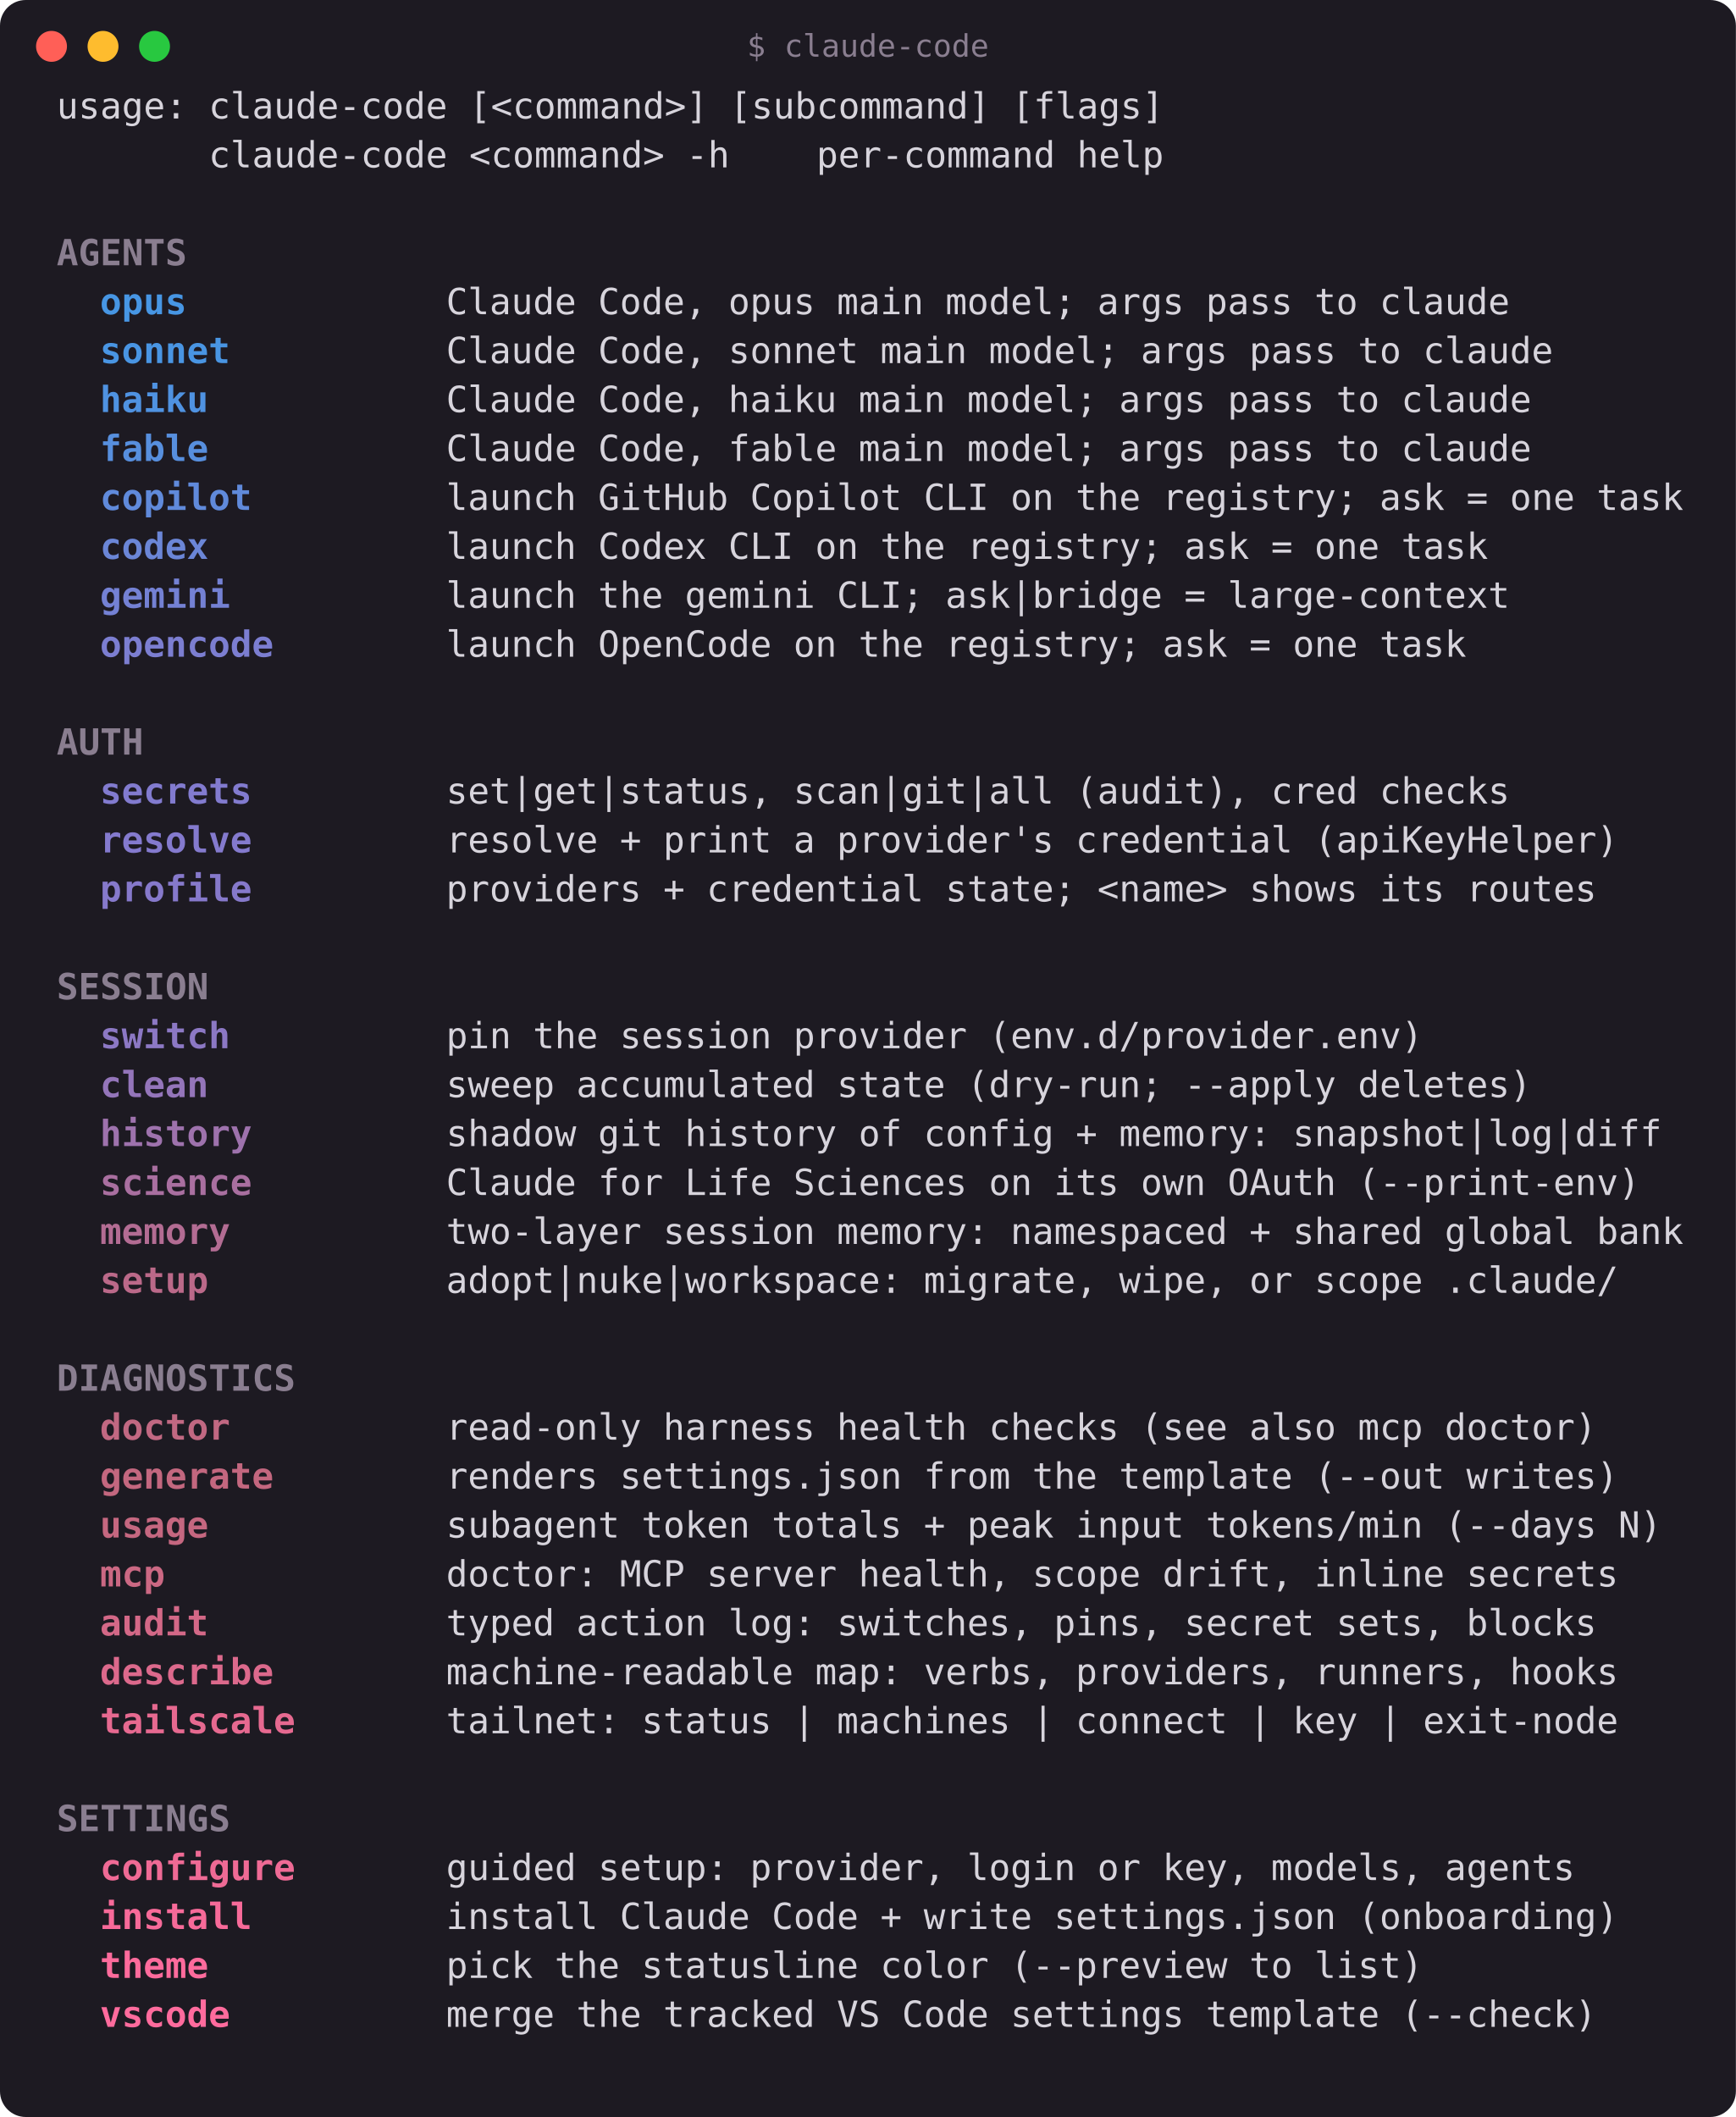
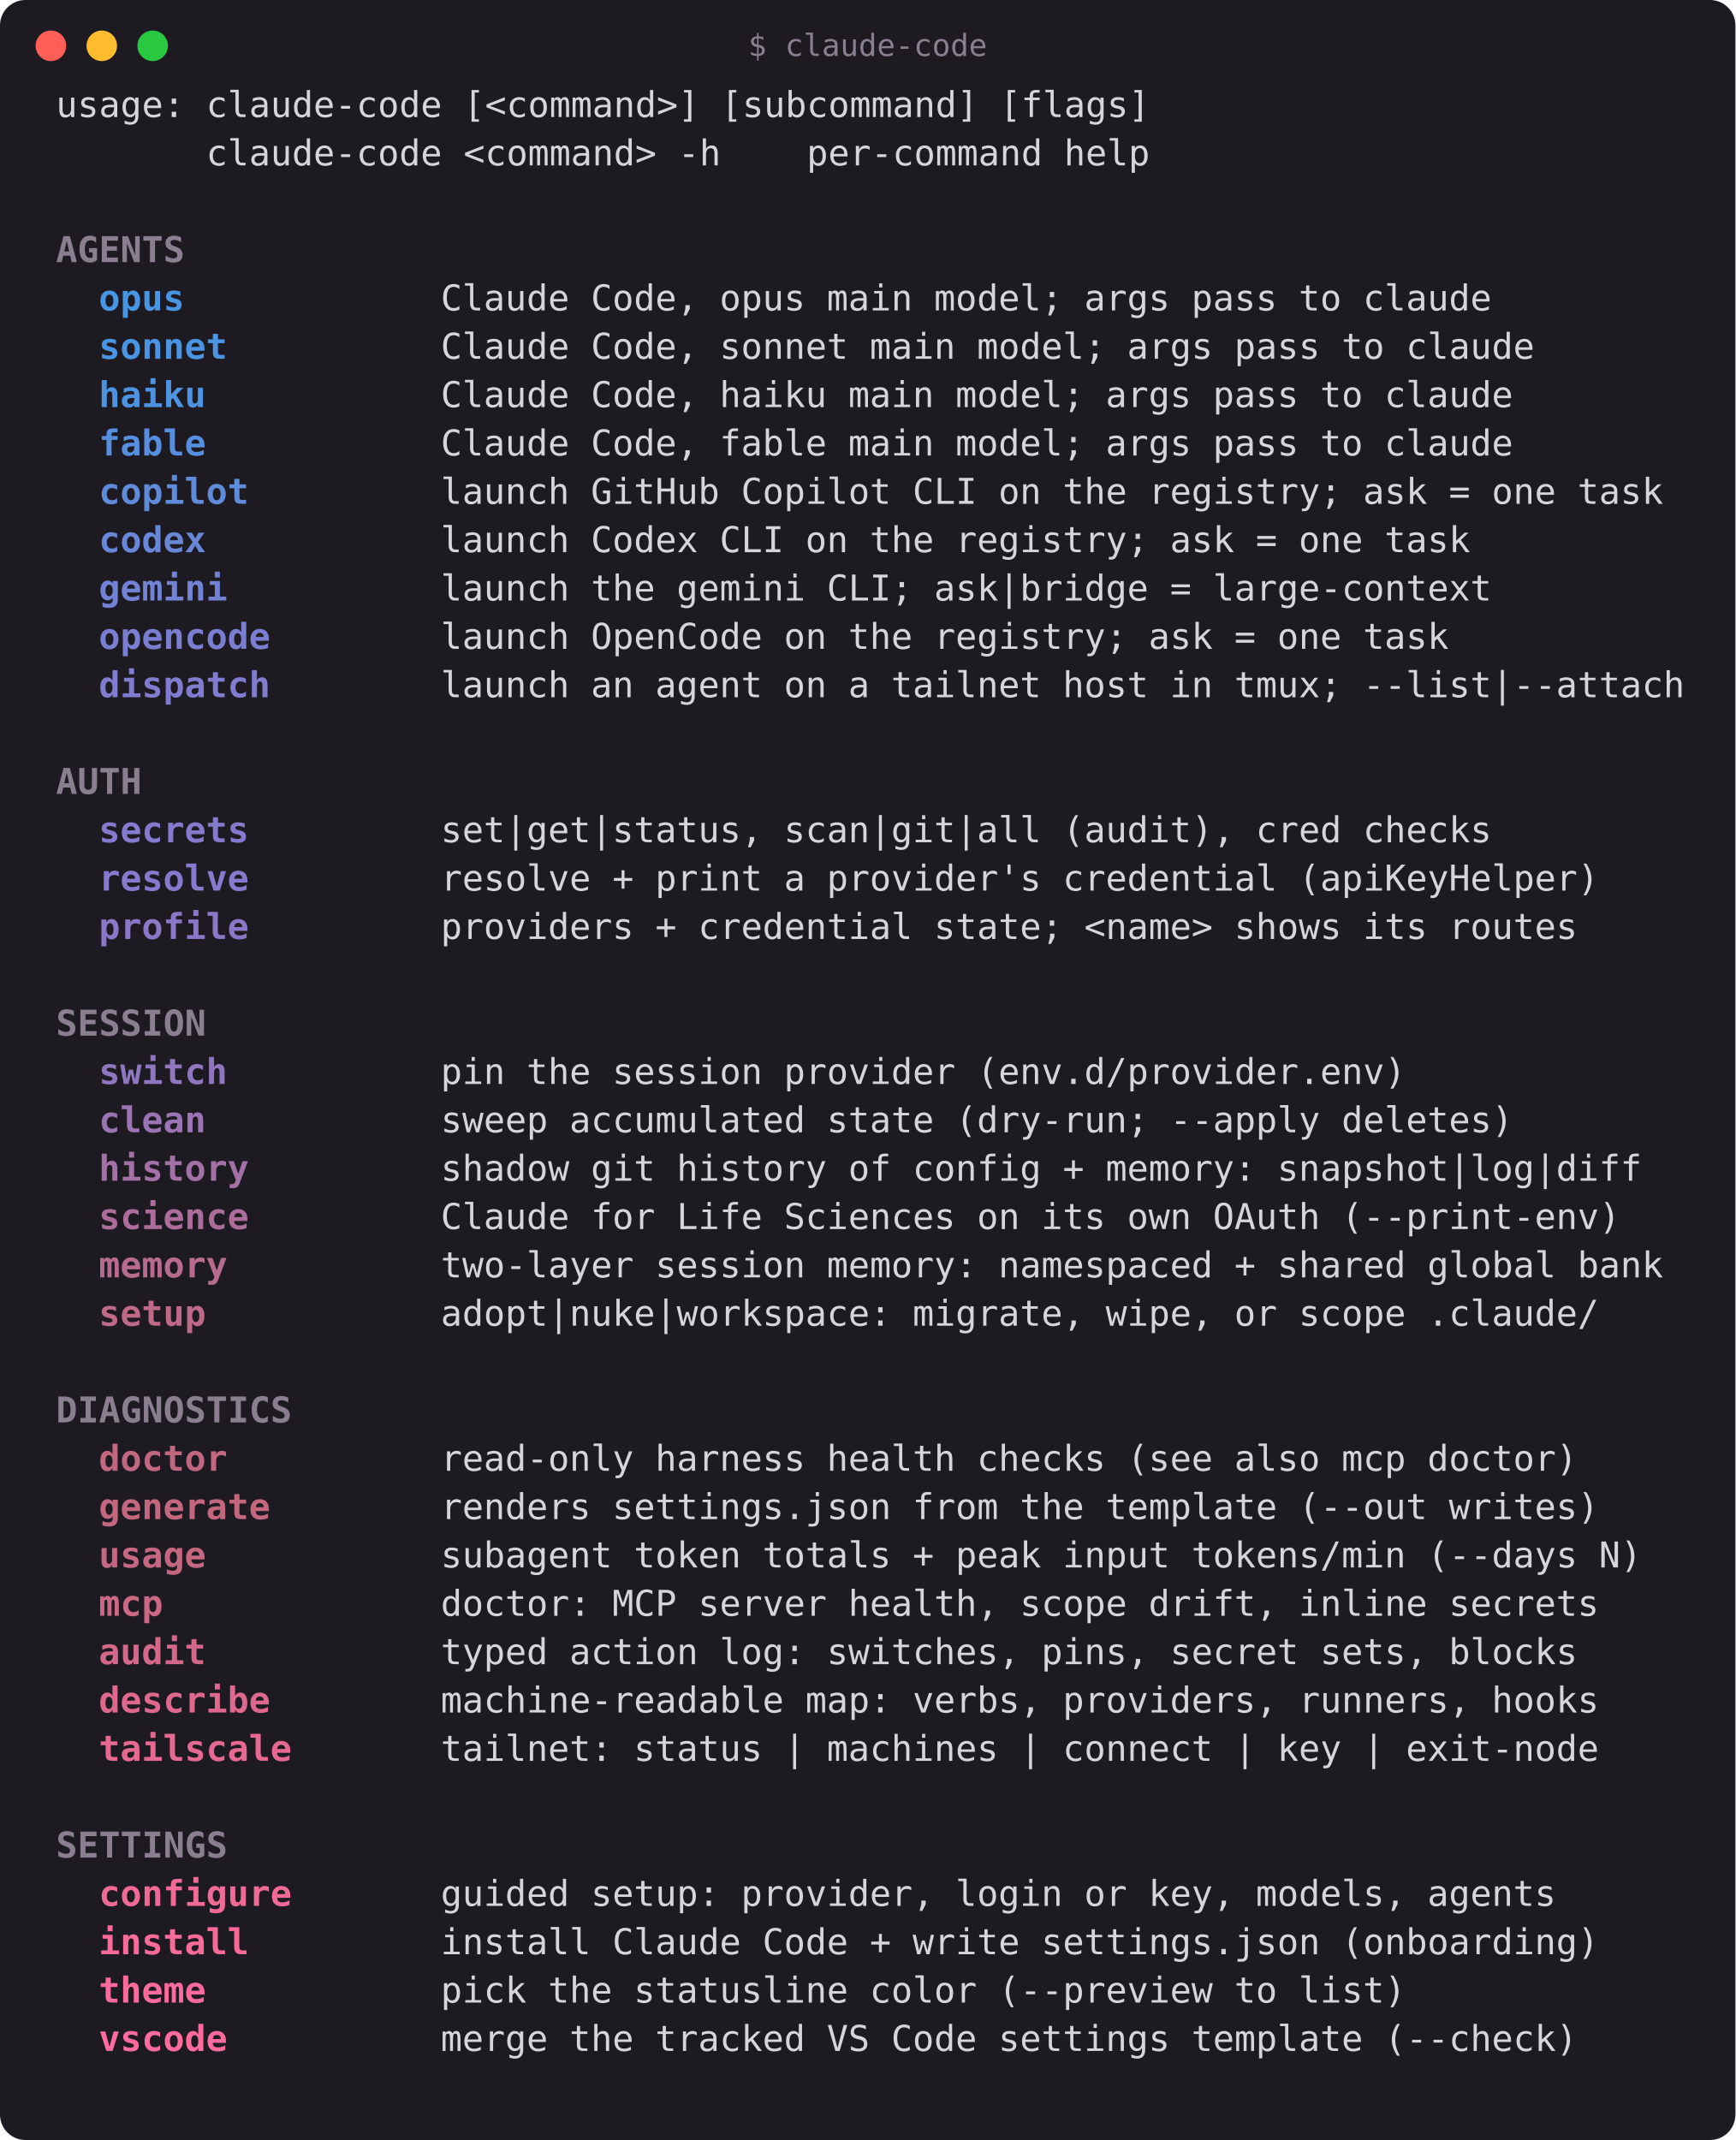
- <svg xmlns="http://www.w3.org/2000/svg" width="674" height="822" viewBox="0 0 674 822" role="img" aria-label="claude-code help menu">
-   <rect width="674" height="822" rx="10" fill="#1d1a22" />
+ <svg xmlns="http://www.w3.org/2000/svg" width="682" height="841" viewBox="0 0 682 841" role="img" aria-label="claude-code help menu">
+   <rect width="682" height="841" rx="10" fill="#1d1a22" />
  <circle cx="20" cy="18" r="6" fill="#ff5f57" />
  <circle cx="40" cy="18" r="6" fill="#febc2e" />
  <circle cx="60" cy="18" r="6" fill="#28c840" />
-   <text x="337.0" y="22" fill="#8a7e90" font-family="ui-monospace,SFMono-Regular,Menlo,Consolas,monospace" font-size="12" text-anchor="middle">$ claude-code</text>
+   <text x="341.0" y="22" fill="#8a7e90" font-family="ui-monospace,SFMono-Regular,Menlo,Consolas,monospace" font-size="12" text-anchor="middle">$ claude-code</text>
  <g font-family="ui-monospace,SFMono-Regular,Menlo,Consolas,monospace" font-size="14" xml:space="preserve">
    <text x="22.0" y="46" fill="#d7d4dc">usage: claude-code [&lt;command&gt;] [subcommand] [flags]</text>
    <text x="22.0" y="65" fill="#d7d4dc">       claude-code &lt;command&gt; -h    per-command help</text>
    <text x="22.0" y="103" fill="#8a7e90" font-weight="bold">AGENTS</text>
    <text x="22.0" y="122" fill="#d7d4dc">  </text>
    <text x="38.8" y="122" fill="#4796e4" font-weight="bold">opus            </text>
    <text x="173.2" y="122" fill="#d7d4dc">Claude Code, opus main model; args pass to claude</text>
    <text x="22.0" y="141" fill="#d7d4dc">  </text>
    <text x="38.8" y="141" fill="#4995e3" font-weight="bold">sonnet          </text>
    <text x="173.2" y="141" fill="#d7d4dc">Claude Code, sonnet main model; args pass to claude</text>
    <text x="22.0" y="160" fill="#d7d4dc">  </text>
-     <text x="38.8" y="160" fill="#4f92e1" font-weight="bold">haiku           </text>
+     <text x="38.8" y="160" fill="#4e93e1" font-weight="bold">haiku           </text>
    <text x="173.2" y="160" fill="#d7d4dc">Claude Code, haiku main model; args pass to claude</text>
    <text x="22.0" y="179" fill="#d7d4dc">  </text>
-     <text x="38.8" y="179" fill="#578fde" font-weight="bold">fable           </text>
+     <text x="38.8" y="179" fill="#568fdf" font-weight="bold">fable           </text>
    <text x="173.2" y="179" fill="#d7d4dc">Claude Code, fable main model; args pass to claude</text>
    <text x="22.0" y="198" fill="#d7d4dc">  </text>
-     <text x="38.8" y="198" fill="#608adb" font-weight="bold">copilot         </text>
+     <text x="38.8" y="198" fill="#5f8bdb" font-weight="bold">copilot         </text>
    <text x="173.2" y="198" fill="#d7d4dc">launch GitHub Copilot CLI on the registry; ask = one task</text>
    <text x="22.0" y="217" fill="#d7d4dc">  </text>
-     <text x="38.8" y="217" fill="#6b86d7" font-weight="bold">codex           </text>
+     <text x="38.8" y="217" fill="#6987d8" font-weight="bold">codex           </text>
    <text x="173.2" y="217" fill="#d7d4dc">launch Codex CLI on the registry; ask = one task</text>
    <text x="22.0" y="236" fill="#d7d4dc">  </text>
-     <text x="38.8" y="236" fill="#7481d4" font-weight="bold">gemini          </text>
+     <text x="38.8" y="236" fill="#7282d4" font-weight="bold">gemini          </text>
    <text x="173.2" y="236" fill="#d7d4dc">launch the gemini CLI; ask|bridge = large-context</text>
    <text x="22.0" y="255" fill="#d7d4dc">  </text>
-     <text x="38.8" y="255" fill="#7c7ed1" font-weight="bold">opencode        </text>
+     <text x="38.8" y="255" fill="#7a7ed1" font-weight="bold">opencode        </text>
    <text x="173.2" y="255" fill="#d7d4dc">launch OpenCode on the registry; ask = one task</text>
-     <text x="22.0" y="293" fill="#8a7e90" font-weight="bold">AUTH</text>
-     <text x="22.0" y="312" fill="#d7d4dc">  </text>
-     <text x="38.8" y="312" fill="#827bcf" font-weight="bold">secrets         </text>
-     <text x="173.2" y="312" fill="#d7d4dc">set|get|status, scan|git|all (audit), cred checks</text>
+     <text x="22.0" y="274" fill="#d7d4dc">  </text>
+     <text x="38.8" y="274" fill="#817ccf" font-weight="bold">dispatch        </text>
+     <text x="173.2" y="274" fill="#d7d4dc">launch an agent on a tailnet host in tmux; --list|--attach</text>
+     <text x="22.0" y="312" fill="#8a7e90" font-weight="bold">AUTH</text>
    <text x="22.0" y="331" fill="#d7d4dc">  </text>
-     <text x="38.8" y="331" fill="#847ace" font-weight="bold">resolve         </text>
-     <text x="173.2" y="331" fill="#d7d4dc">resolve + print a provider's credential (apiKeyHelper)</text>
+     <text x="38.8" y="331" fill="#847ace" font-weight="bold">secrets         </text>
+     <text x="173.2" y="331" fill="#d7d4dc">set|get|status, scan|git|all (audit), cred checks</text>
    <text x="22.0" y="350" fill="#d7d4dc">  </text>
-     <text x="38.8" y="350" fill="#8679cb" font-weight="bold">profile         </text>
-     <text x="173.2" y="350" fill="#d7d4dc">providers + credential state; &lt;name&gt; shows its routes</text>
-     <text x="22.0" y="388" fill="#8a7e90" font-weight="bold">SESSION</text>
-     <text x="22.0" y="407" fill="#d7d4dc">  </text>
-     <text x="38.8" y="407" fill="#8c78c4" font-weight="bold">switch          </text>
-     <text x="173.2" y="407" fill="#d7d4dc">pin the session provider (env.d/provider.env)</text>
+     <text x="38.8" y="350" fill="#857acd" font-weight="bold">resolve         </text>
+     <text x="173.2" y="350" fill="#d7d4dc">resolve + print a provider's credential (apiKeyHelper)</text>
+     <text x="22.0" y="369" fill="#d7d4dc">  </text>
+     <text x="38.8" y="369" fill="#8978c7" font-weight="bold">profile         </text>
+     <text x="173.2" y="369" fill="#d7d4dc">providers + credential state; &lt;name&gt; shows its routes</text>
+     <text x="22.0" y="407" fill="#8a7e90" font-weight="bold">SESSION</text>
    <text x="22.0" y="426" fill="#d7d4dc">  </text>
-     <text x="38.8" y="426" fill="#9475ba" font-weight="bold">clean           </text>
-     <text x="173.2" y="426" fill="#d7d4dc">sweep accumulated state (dry-run; --apply deletes)</text>
+     <text x="38.8" y="426" fill="#9076be" font-weight="bold">switch          </text>
+     <text x="173.2" y="426" fill="#d7d4dc">pin the session provider (env.d/provider.env)</text>
    <text x="22.0" y="445" fill="#d7d4dc">  </text>
-     <text x="38.8" y="445" fill="#9e72ad" font-weight="bold">history         </text>
-     <text x="173.2" y="445" fill="#d7d4dc">shadow git history of config + memory: snapshot|log|diff</text>
+     <text x="38.8" y="445" fill="#9a74b3" font-weight="bold">clean           </text>
+     <text x="173.2" y="445" fill="#d7d4dc">sweep accumulated state (dry-run; --apply deletes)</text>
    <text x="22.0" y="464" fill="#d7d4dc">  </text>
-     <text x="38.8" y="464" fill="#a96fa0" font-weight="bold">science         </text>
-     <text x="173.2" y="464" fill="#d7d4dc">Claude for Life Sciences on its own OAuth (--print-env)</text>
+     <text x="38.8" y="464" fill="#a471a7" font-weight="bold">history         </text>
+     <text x="173.2" y="464" fill="#d7d4dc">shadow git history of config + memory: snapshot|log|diff</text>
    <text x="22.0" y="483" fill="#d7d4dc">  </text>
-     <text x="38.8" y="483" fill="#b36c93" font-weight="bold">memory          </text>
-     <text x="173.2" y="483" fill="#d7d4dc">two-layer session memory: namespaced + shared global bank</text>
+     <text x="38.8" y="483" fill="#ad6d9a" font-weight="bold">science         </text>
+     <text x="173.2" y="483" fill="#d7d4dc">Claude for Life Sciences on its own OAuth (--print-env)</text>
    <text x="22.0" y="502" fill="#d7d4dc">  </text>
-     <text x="38.8" y="502" fill="#bb6989" font-weight="bold">setup           </text>
-     <text x="173.2" y="502" fill="#d7d4dc">adopt|nuke|workspace: migrate, wipe, or scope .claude/</text>
-     <text x="22.0" y="540" fill="#8a7e90" font-weight="bold">DIAGNOSTICS</text>
-     <text x="22.0" y="559" fill="#d7d4dc">  </text>
-     <text x="38.8" y="559" fill="#c16882" font-weight="bold">doctor          </text>
-     <text x="173.2" y="559" fill="#d7d4dc">read-only harness health checks (see also mcp doctor)</text>
+     <text x="38.8" y="502" fill="#b76b8f" font-weight="bold">memory          </text>
+     <text x="173.2" y="502" fill="#d7d4dc">two-layer session memory: namespaced + shared global bank</text>
+     <text x="22.0" y="521" fill="#d7d4dc">  </text>
+     <text x="38.8" y="521" fill="#be6986" font-weight="bold">setup           </text>
+     <text x="173.2" y="521" fill="#d7d4dc">adopt|nuke|workspace: migrate, wipe, or scope .claude/</text>
+     <text x="22.0" y="559" fill="#8a7e90" font-weight="bold">DIAGNOSTICS</text>
    <text x="22.0" y="578" fill="#d7d4dc">  </text>
-     <text x="38.8" y="578" fill="#c3677f" font-weight="bold">generate        </text>
-     <text x="173.2" y="578" fill="#d7d4dc">renders settings.json from the template (--out writes)</text>
+     <text x="38.8" y="578" fill="#c26780" font-weight="bold">doctor          </text>
+     <text x="173.2" y="578" fill="#d7d4dc">read-only harness health checks (see also mcp doctor)</text>
    <text x="22.0" y="597" fill="#d7d4dc">  </text>
-     <text x="38.8" y="597" fill="#c56780" font-weight="bold">usage           </text>
-     <text x="173.2" y="597" fill="#d7d4dc">subagent token totals + peak input tokens/min (--days N)</text>
+     <text x="38.8" y="597" fill="#c3677f" font-weight="bold">generate        </text>
+     <text x="173.2" y="597" fill="#d7d4dc">renders settings.json from the template (--out writes)</text>
    <text x="22.0" y="616" fill="#d7d4dc">  </text>
-     <text x="38.8" y="616" fill="#cb6883" font-weight="bold">mcp             </text>
-     <text x="173.2" y="616" fill="#d7d4dc">doctor: MCP server health, scope drift, inline secrets</text>
+     <text x="38.8" y="616" fill="#c66781" font-weight="bold">usage           </text>
+     <text x="173.2" y="616" fill="#d7d4dc">subagent token totals + peak input tokens/min (--days N)</text>
    <text x="22.0" y="635" fill="#d7d4dc">  </text>
-     <text x="38.8" y="635" fill="#d36887" font-weight="bold">audit           </text>
-     <text x="173.2" y="635" fill="#d7d4dc">typed action log: switches, pins, secret sets, blocks</text>
+     <text x="38.8" y="635" fill="#cc6884" font-weight="bold">mcp             </text>
+     <text x="173.2" y="635" fill="#d7d4dc">doctor: MCP server health, scope drift, inline secrets</text>
    <text x="22.0" y="654" fill="#d7d4dc">  </text>
-     <text x="38.8" y="654" fill="#dc698c" font-weight="bold">describe        </text>
-     <text x="173.2" y="654" fill="#d7d4dc">machine-readable map: verbs, providers, runners, hooks</text>
+     <text x="38.8" y="654" fill="#d46888" font-weight="bold">audit           </text>
+     <text x="173.2" y="654" fill="#d7d4dc">typed action log: switches, pins, secret sets, blocks</text>
    <text x="22.0" y="673" fill="#d7d4dc">  </text>
-     <text x="38.8" y="673" fill="#e66990" font-weight="bold">tailscale       </text>
-     <text x="173.2" y="673" fill="#d7d4dc">tailnet: status | machines | connect | key | exit-node</text>
-     <text x="22.0" y="711" fill="#8a7e90" font-weight="bold">SETTINGS</text>
-     <text x="22.0" y="730" fill="#d7d4dc">  </text>
-     <text x="38.8" y="730" fill="#ef6a95" font-weight="bold">configure       </text>
-     <text x="173.2" y="730" fill="#d7d4dc">guided setup: provider, login or key, models, agents</text>
+     <text x="38.8" y="673" fill="#de698c" font-weight="bold">describe        </text>
+     <text x="173.2" y="673" fill="#d7d4dc">machine-readable map: verbs, providers, runners, hooks</text>
+     <text x="22.0" y="692" fill="#d7d4dc">  </text>
+     <text x="38.8" y="692" fill="#e76991" font-weight="bold">tailscale       </text>
+     <text x="173.2" y="692" fill="#d7d4dc">tailnet: status | machines | connect | key | exit-node</text>
+     <text x="22.0" y="730" fill="#8a7e90" font-weight="bold">SETTINGS</text>
    <text x="22.0" y="749" fill="#d7d4dc">  </text>
-     <text x="38.8" y="749" fill="#f76a99" font-weight="bold">install         </text>
-     <text x="173.2" y="749" fill="#d7d4dc">install Claude Code + write settings.json (onboarding)</text>
+     <text x="38.8" y="749" fill="#f06a96" font-weight="bold">configure       </text>
+     <text x="173.2" y="749" fill="#d7d4dc">guided setup: provider, login or key, models, agents</text>
    <text x="22.0" y="768" fill="#d7d4dc">  </text>
-     <text x="38.8" y="768" fill="#fd6b9c" font-weight="bold">theme           </text>
-     <text x="173.2" y="768" fill="#d7d4dc">pick the statusline color (--preview to list)</text>
+     <text x="38.8" y="768" fill="#f86b99" font-weight="bold">install         </text>
+     <text x="173.2" y="768" fill="#d7d4dc">install Claude Code + write settings.json (onboarding)</text>
    <text x="22.0" y="787" fill="#d7d4dc">  </text>
-     <text x="38.8" y="787" fill="#ff6b9d" font-weight="bold">vscode          </text>
-     <text x="173.2" y="787" fill="#d7d4dc">merge the tracked VS Code settings template (--check)</text>
+     <text x="38.8" y="787" fill="#fd6b9c" font-weight="bold">theme           </text>
+     <text x="173.2" y="787" fill="#d7d4dc">pick the statusline color (--preview to list)</text>
+     <text x="22.0" y="806" fill="#d7d4dc">  </text>
+     <text x="38.8" y="806" fill="#ff6b9d" font-weight="bold">vscode          </text>
+     <text x="173.2" y="806" fill="#d7d4dc">merge the tracked VS Code settings template (--check)</text>
  </g>
</svg>
